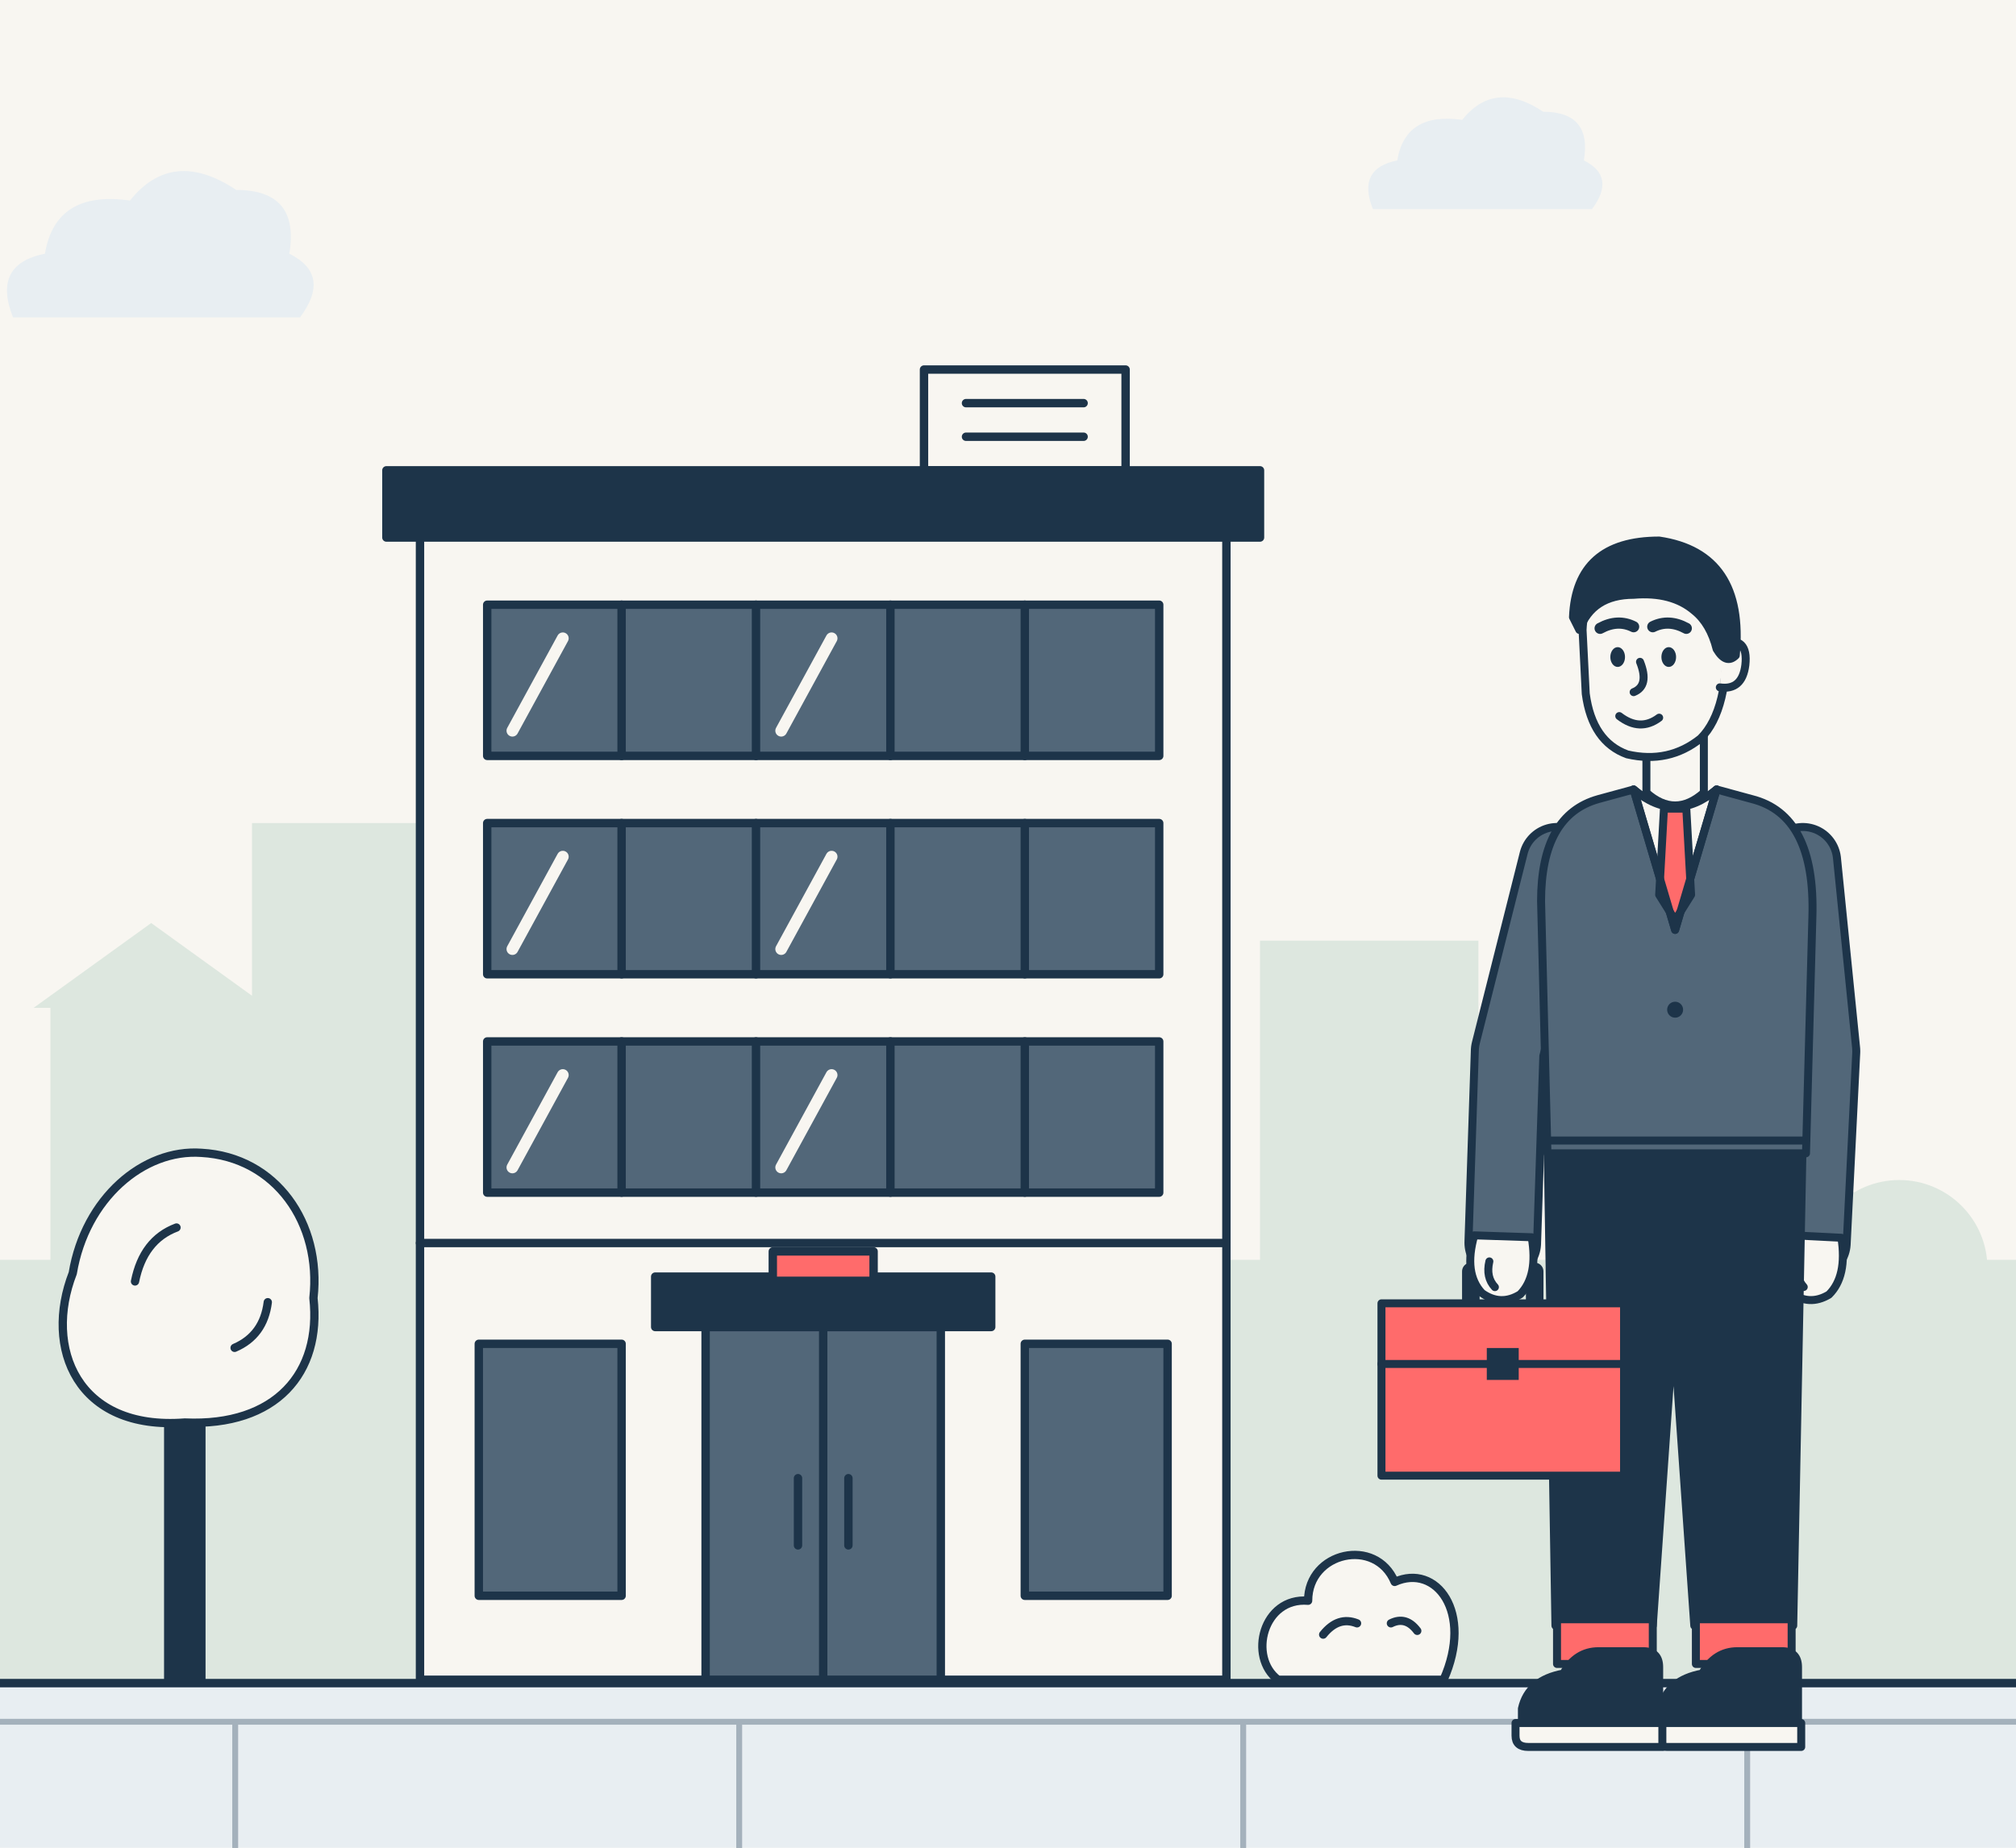
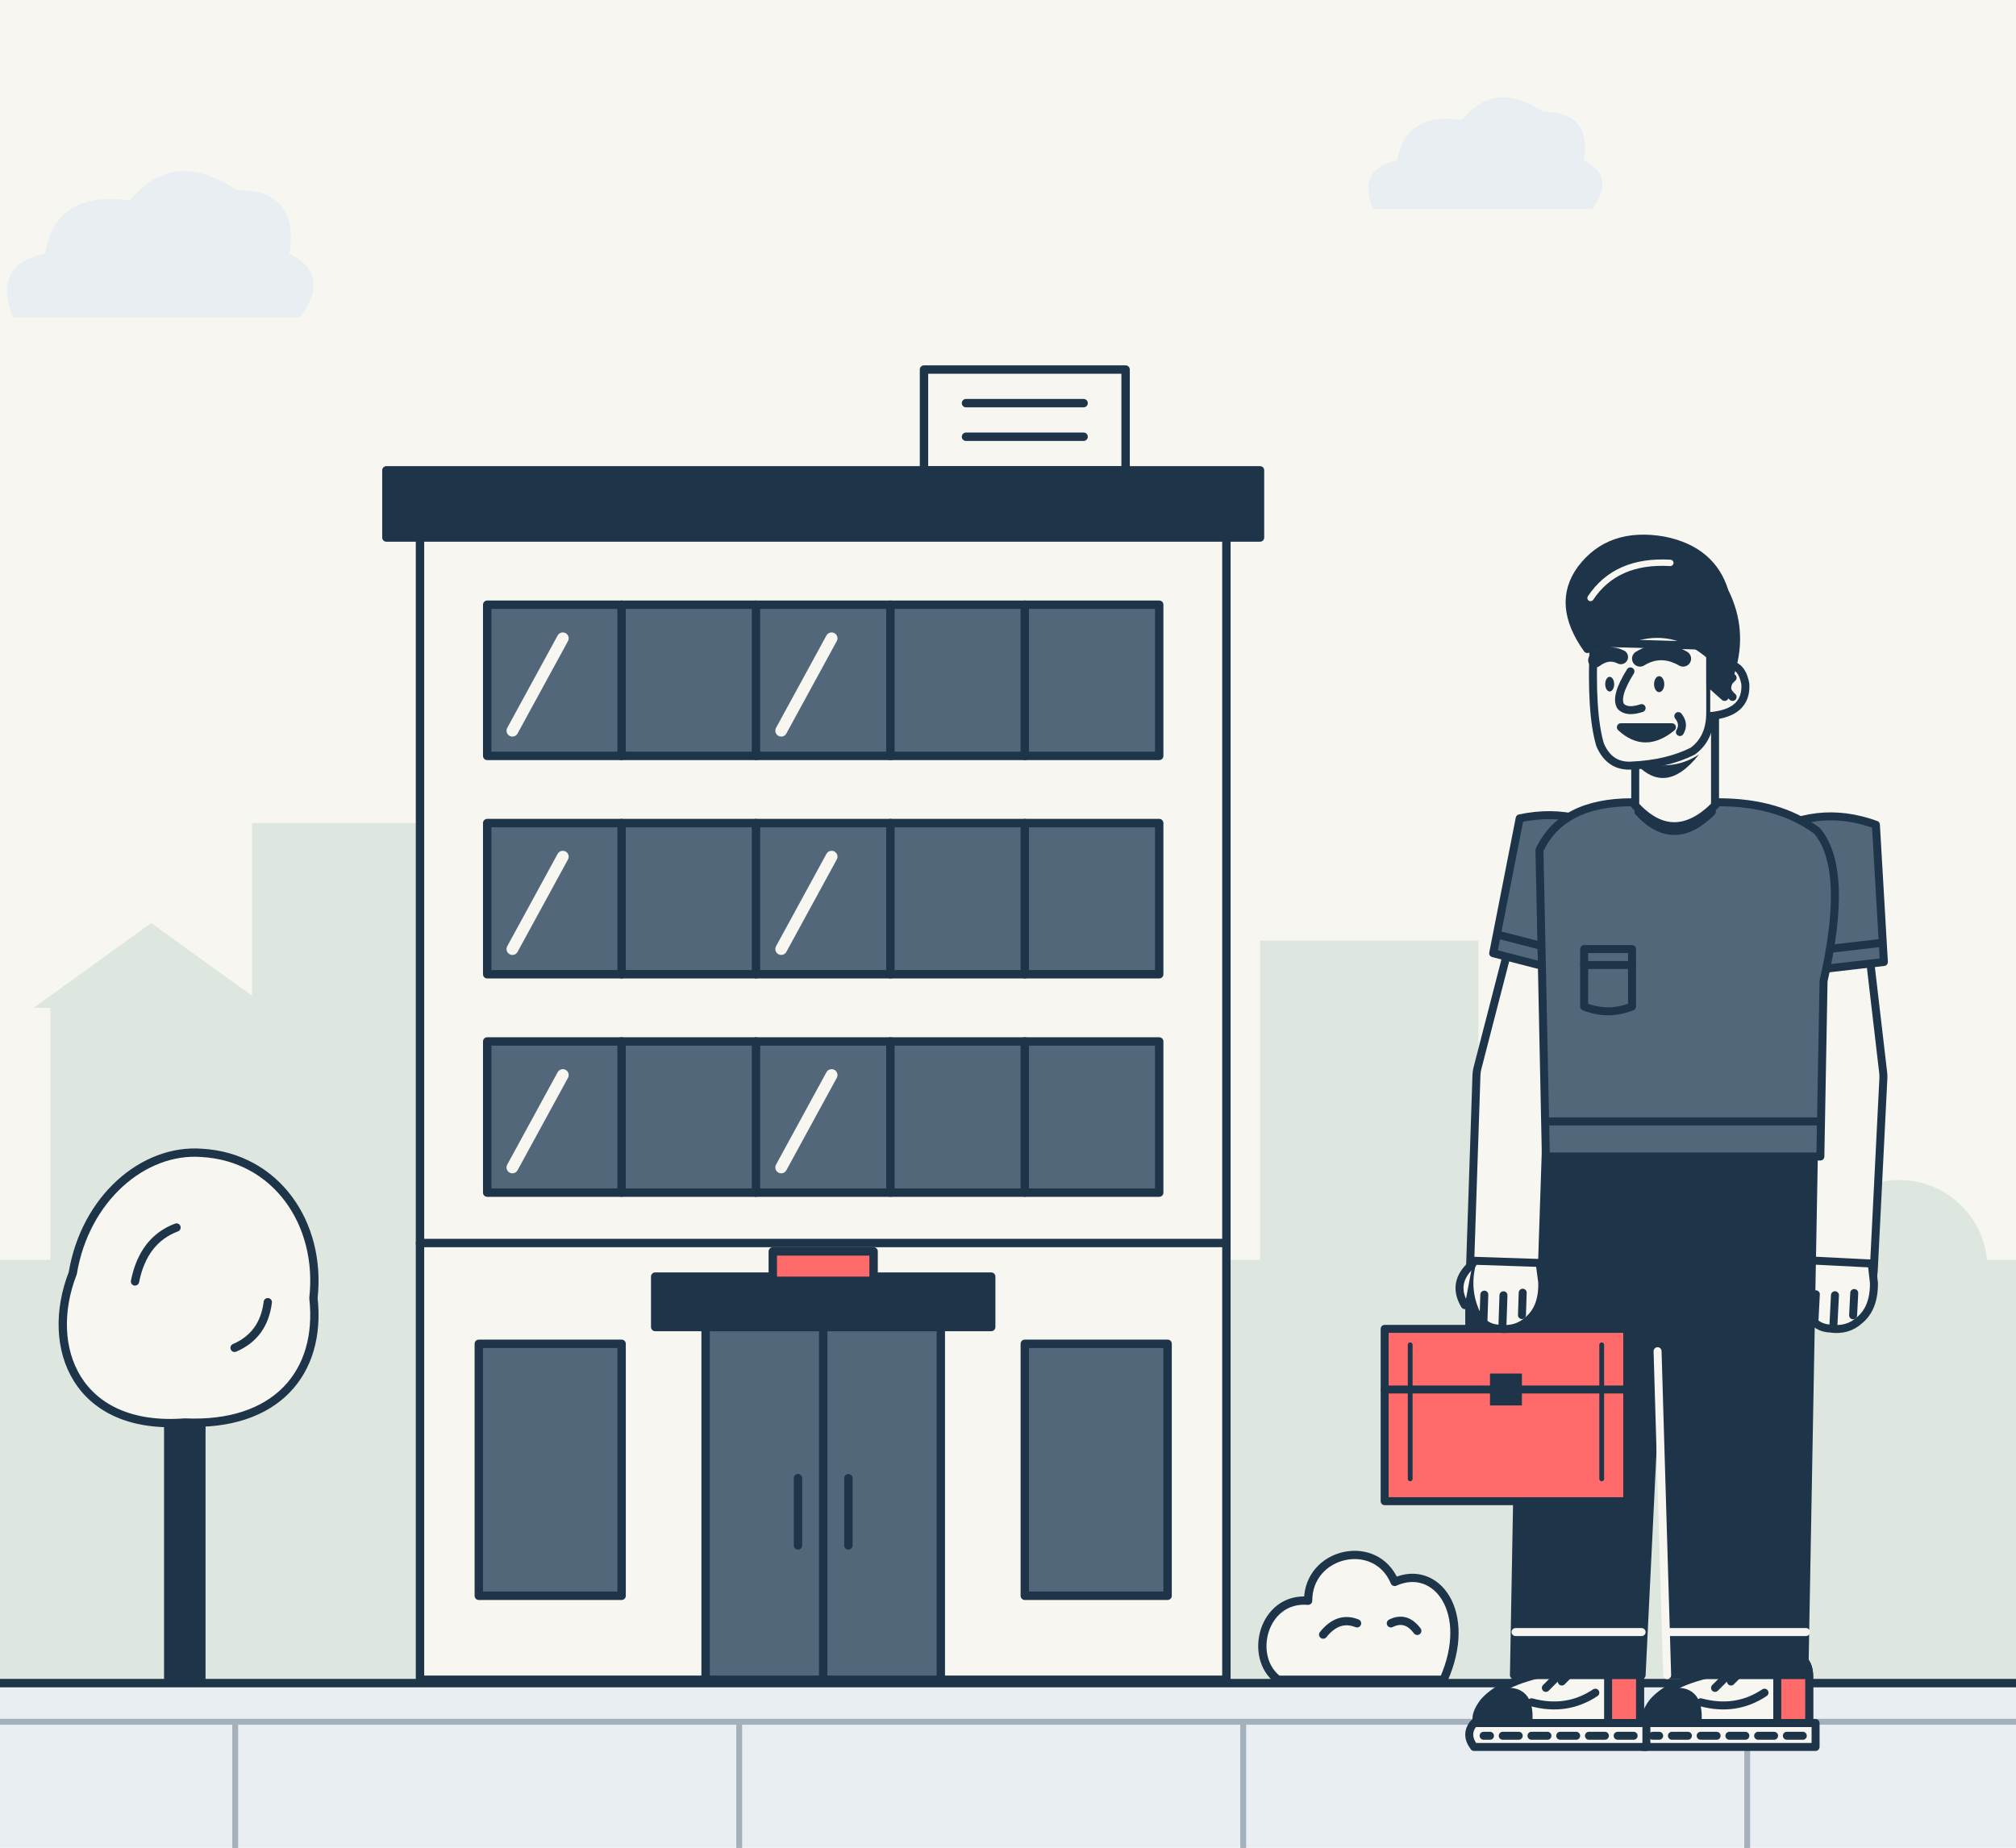
<svg xmlns="http://www.w3.org/2000/svg" class="people-scene" aria-hidden="true" focusable="false" viewBox="0 0 240 220" width="240" height="220" fill="none">
  <g stroke="#1D3449" stroke-width="1" stroke-linejoin="round" stroke-linecap="round">
    <rect width="240" height="220" fill="#F8F6F1" stroke="none" />
    <path d="M0 150H240V201H0ZM6 151V120H30V151ZM4 120L18 109.9L32 120ZM30 151V98H50V151ZM150 151V112H176V151ZM196 151A14 14 0 0 1 224 151ZM215.6 151A10.5 10.5 0 0 1 236.6 151Z" fill="#DDE7DF" stroke="none" />
    <path d="M0 200H240V220H0Z" fill="#E8EEF2" stroke="none" />
    <path d="M0 200.4H240" />
    <path d="M0 205H240M28 205V220M88 205V220M148 205V220M208 205V220" stroke="#526779" stroke-width=".7" opacity=".45" />
-     <g class="af-cloud">
+     <g>
      <path transform="translate(18 34) scale(0.6325)" d="M-26 6Q-30-4-20-6Q-18-18-4-16Q4-26 16-18Q28-18 26-6Q34-2 28 6Z" fill="#E8EEF2" stroke="none" />
    </g>
-     <g class="af-cloud">
+     <g>
      <path transform="translate(176 22) scale(0.483)" d="M-26 6Q-30-4-20-6Q-18-18-4-16Q4-26 16-18Q28-18 26-6Q34-2 28 6Z" fill="#E8EEF2" stroke="none" />
    </g>
    <path d="M110 56V44h24v12Z" fill="#F8F6F1" />
    <path d="M115 48h14M115 52h14" />
    <path d="M46 56H150V64H46Z" fill="#1D3449" />
    <path d="M50 64H146V200H50Z" fill="#F8F6F1" />
    <path d="M58 72H138V90H58Z" fill="#526779" />
    <path d="M74 72v18M90 72v18M106 72v18M122 72v18" />
    <path d="M61 87l6-11M93 87l6-11" stroke="#F8F6F1" stroke-width="1.4" />
    <path d="M58 98H138V116H58Z" fill="#526779" />
    <path d="M74 98v18M90 98v18M106 98v18M122 98v18" />
    <path d="M61 113l6-11M93 113l6-11" stroke="#F8F6F1" stroke-width="1.4" />
    <path d="M58 124H138V142H58Z" fill="#526779" />
    <path d="M74 124v18M90 124v18M106 124v18M122 124v18" />
    <path d="M61 139l6-11M93 139l6-11" stroke="#F8F6F1" stroke-width="1.4" />
    <path d="M50 148H146" />
    <path d="M57 160H74V190H57Z" fill="#526779" />
    <path d="M122 160H139V190H122Z" fill="#526779" />
    <path d="M84 158H112V200H84Z" fill="#526779" />
    <path d="M98 158V200M95 176v8M101 176v8" />
    <path d="M78 152H118V158H78Z" fill="#1D3449" />
    <path d="M92 152v-3h12v3" fill="#FF6B6B" />
    <g transform="translate(162 200) scale(0.448)" stroke-width="2.2">
-       <g class="af-sway" style="animation-delay:-1.1s">
+       <g>
        <path d="M-22 0C-30-6-26-22-14-21C-14-34 4-38 9-26C20-31 30-18 22 0Z" fill="#F8F6F1" />
        <path d="M-10-12q4-5 9-3M8-15q4-2 7 2" />
      </g>
    </g>
    <g transform="translate(22 200) scale(0.494)" stroke-width="2">
      <path d="M-4 0V-66H4V0Z" fill="#1D3449" />
-       <g class="af-sway" style="animation-delay:-4s">
+       <g>
        <path d="M0-62C-26-60-34-80-27-98C-24-116-10-128 4-127C22-126 33-110 31-92C33-74 22-61 0-62Z" fill="#F8F6F1" />
        <path d="M-12-96q2-10 10-13M12-80q7-3 8-11" />
      </g>
    </g>
    <g class="af-person" transform="translate(196 208) scale(-0.19 0.19)" stroke-width="5">
-       <path d="M-98 -555L-110 -436L-104 -316" stroke="#1D3449" stroke-width="48" />
-       <path d="M-98 -555L-110 -436L-104 -316" stroke="#526779" stroke-width="38" />
-       <g transform="translate(-104 -316) rotate(87.1)">
-         <path d="M-4-18Q20-24 32-12Q40 0 32 12Q20 23-4 18Z" fill="#F8F6F1" />
-         <path d="M12-8Q22-10 28-4" />
+       <path d="M-112 -540L-126 -420L-120 -300" stroke="#1D3449" stroke-width="50" />
+       <path d="M-112 -540L-126 -420L-120 -300" stroke="#F8F6F1" stroke-width="40" />
+       <g transform="translate(-120 -300) rotate(87.1)">
+         <path d="M-4-21Q12-25 26-19Q38-14 38-3Q39 8 32 15Q24 24 8 23L-4 21Z" fill="#F8F6F1" />
+         <path d="M17-13H33M17-1H35M15 11H29" />
+         <path d="M-2-21Q10-34 24-25" fill="#F8F6F1" />
      </g>
-       <path d="M-98-385H62L57-76H-4L-17-262-30-76H-92Z" fill="#1D3449" />
-       <path d="M-91 -80H-31V-52H-91Z" fill="#FF6B6B" />
-       <path d="M-95 -15V-50Q-95 -60 -85 -60H-57Q-43 -60 -35 -46Q-13 -42 -9 -24V-15Z" fill="#1D3449" />
-       <path d="M-97 0V-15H-5V-7Q-5 0 -13 0Z" fill="#F8F6F1" />
-       <path d="M-4 -80H56V-52H-4Z" fill="#FF6B6B" />
-       <path d="M-8 -15V-50Q-8 -60 2 -60H30Q44 -60 52 -46Q74 -42 78 -24V-15Z" fill="#1D3449" />
-       <path d="M-10 0V-15H82V-7Q82 0 74 0Z" fill="#F8F6F1" />
-       <g class="af-arm" style="transform-origin:56px -555px;animation-name:af-swing;animation-duration:2.6s;animation-delay:0s">
-         <g class="af-level" style="transform-origin:90px -296px;animation-name:af-swing-case;animation-duration:2.6s;animation-delay:0s">
-           <path d="M70-278V-298H110V-278" stroke-width="11" />
-           <path d="M14-278H166V-170H14Z" fill="#FF6B6B" />
-           <path d="M14-240H166" />
-           <path d="M80-250H100V-230H80Z" fill="#1D3449" stroke="none" />
+       <path d="M-148.8 -491.9L-87.2 -484.8L-72.3 -569.6Q-106 -591.6 -143.8 -577.9Z" fill="#526779" />
+       <path d="M-147.4 -503.9L-85.8 -496.7" />
+       <path d="M-106 0V-15H2Q8-8 2 0Z" fill="#F8F6F1" />
+       <path d="M-98-7H-4" stroke-dasharray="10 8" />
+       <path d="M-102-15V-44Q-102-58 -88-58H-64L-50-48Q-16-42 -4-28Q2-20 0-15Z" fill="#F8F6F1" />
+       <path d="M-32-15Q-34-38 -14-34Q0-26 0-15Z" fill="#1D3449" />
+       <path d="M-102-44Q-102-58 -88-58H-82V-15H-102Z" fill="#FF6B6B" />
+       <path d="M-62-50l9 9M-52-46l9 9M-74-34Q-56-22 -34-28" />
+       <path d="M0 0V-15H108Q114-8 108 0Z" fill="#F8F6F1" />
+       <path d="M8-7H102" stroke-dasharray="10 8" />
+       <path d="M4-15V-44Q4-58 18-58H42L56-48Q90-42 102-28Q108-20 106-15Z" fill="#F8F6F1" />
+       <path d="M74-15Q72-38 92-34Q106-26 106-15Z" fill="#1D3449" />
+       <path d="M4-44Q4-58 18-58H24V-15H4Z" fill="#FF6B6B" />
+       <path d="M44-50l9 9M54-46l9 9M32-34Q50-22 72-28" />
+       <g transform="translate(1113 -1020) scale(-1 1)">
+         <path d="M1036 645H1218L1212 975H1128L1120 770L1110 975H1030Z" fill="#1D3449" />
+         <path d="M1120 772L1126 975M1213 948H1128M1110 948H1031" stroke="#F8F6F1" stroke-width="5" />
+       </g>
+       <g class="af-arm" style="transform-origin:53px -540px;animation-name:af-swing;animation-duration:14s;animation-delay:0s">
+         <g class="af-level" style="transform-origin:88px -280px;animation-name:af-swing-case;animation-duration:14s;animation-delay:0s">
+           <path d="M68-262V-282H108V-262" stroke-width="11" />
+           <path d="M12-262H164V-154H12Z" fill="#FF6B6B" />
+           <path d="M12-224H164" />
+           <path d="M78-234H98V-214H78Z" fill="#1D3449" stroke="none" />
+           <path d="M28-252v84M148-252v84" stroke-width="3" />
        </g>
-         <path d="M56 -555L86 -436L90 -316" stroke="#1D3449" stroke-width="48" />
-         <path d="M56 -555L86 -436L90 -316" stroke="#526779" stroke-width="38" />
-         <g transform="translate(90 -316) rotate(88.1)">
-           <path d="M-4-18Q20-24 32-12Q40 0 32 12Q20 23-4 18Z" fill="#F8F6F1" />
-           <path d="M12-8Q22-10 28-4" />
+         <path d="M53 -540L84 -420L88 -300" stroke="#1D3449" stroke-width="50" />
+         <path d="M53 -540L84 -420L88 -300" stroke="#F8F6F1" stroke-width="40" />
+         <g transform="translate(88 -300) rotate(88.1)">
+           <path d="M-4-21Q12-25 26-19Q38-14 38-3Q39 8 32 15Q24 24 8 23L-4 21Z" fill="#F8F6F1" />
+           <path d="M17-13H33M17-1H35M15 11H29" />
+           <path d="M-2-21Q10-34 24-25" fill="#F8F6F1" />
        </g>
+         <path d="M36 -481.9L96 -497.4L79.4 -581.9Q40 -590.3 9.6 -563.9Z" fill="#526779" />
+         <path d="M33 -493.5L93 -509" />
      </g>
-       <path d="M-36-646V-598Q-18-582 0-598V-646Z" fill="#F8F6F1" />
-       <path d="M-100-372L-104-520Q-106-584-66-594L-44-600Q-18-578 8-600L30-594Q66-584 66-530L62-372Z" fill="#526779" />
-       <path d="M-44-600Q-18-578 8-600L-18-512Z" fill="#F8F6F1" />
-       <path d="M-25-588H-11L-8-534-18-518-28-534Z" fill="#FF6B6B" />
-       <path d="M-44-600L-18-512 8-600" />
-       <path d="M-100-380H62" />
-       <circle cx="-18" cy="-462" r="5" fill="#1D3449" stroke="none" />
-       <path d="M-50-698Q-52-650-34-632Q-14-616 12-622Q34-630 38-660L40-700Q38-742-6-744Q-48-742-50-698Z" fill="#F8F6F1" />
-       <path d="M-48-692Q-64-696-62-678Q-60-662-46-664" fill="#F8F6F1" />
-       <ellipse cx="-14" cy="-683" rx="4.6" ry="6.2" fill="#1D3449" stroke="none" />
-       <ellipse cx="18" cy="-683" rx="4.6" ry="6.2" fill="#1D3449" stroke="none" />
-       <path d="M-25-701Q-14-707-4-702M8-702Q18-707 29-701" stroke-width="7" />
-       <path d="M4-680Q-2-665 8-661" />
-       <path d="M-8-645Q4-636 17-646" />
-       <path d="M-56-684Q-62-748-8-756Q44-756 46-708L42-700Q34-722 8-722Q-16-724-30-712Q-40-704-44-688Q-50-678-56-684Z" fill="#1D3449" />
+       <g transform="translate(1113 -1020) scale(-1 1)">
+         <path d="M1104 428Q1060 428 1046 458L1050 650H1222L1224 540Q1240 470 1220 446Q1196 428 1158 428Q1130 452 1104 428Z" fill="#526779" />
+         <path d="M1108 434Q1130 458 1154 434M1051 628H1222" />
+         <path d="M1074 520H1104V556Q1089 562 1074 556Z" fill="#526779" />
+         <path d="M1074 530H1104" />
+       </g>
+       <g transform="translate(1113 -1020) scale(-1 1)">
+         <path d="M1106 398V430Q1130 456 1156 430V372" fill="#F8F6F1" />
+       </g>
+       <g transform="translate(1113 -1020) scale(-1 1)">
+         <path d="M1104 401Q1124 426 1146 398Q1128 410 1104 401Z" fill="#1D3449" stroke="none" />
+         <path d="M1080 328Q1078 372 1084 392Q1090 406 1104 405Q1126 404 1142 396Q1153 388 1153 372V330Z" fill="#F8F6F1" />
+         <path d="M1153 344Q1172 336 1175 354Q1176 372 1153 374" fill="#F8F6F1" />
+         <path d="M1167 350q-7 6 0 12" />
+         <path d="M1081 339Q1089 333 1097 337" stroke-width="9" />
+         <path d="M1109 338Q1122 330 1136 338" stroke-width="10" />
+         <ellipse cx="1090" cy="354" rx="2.8" ry="4.6" fill="#1D3449" stroke="none" />
+         <ellipse cx="1121" cy="354" rx="3.2" ry="5" fill="#1D3449" stroke="none" />
+         <path d="M1103 346Q1093 362 1097 368Q1101 372 1110 369" />
+         <path d="M1097 381Q1112 395 1129 381Z" fill="#1D3449" />
+         <path d="M1133 374q4 5 1 10" />
+         <path d="M1076 332Q1056 304 1072 282Q1090 258 1124 264Q1154 270 1162 296Q1174 320 1166 346L1162 362L1153 354V336Q1132 318 1108 324Q1092 328 1076 332Z" fill="#1D3449" />
+         <path d="M1078 300Q1094 276 1128 278" stroke="#F8F6F1" stroke-width="4" />
+       </g>
    </g>
  </g>
</svg>
